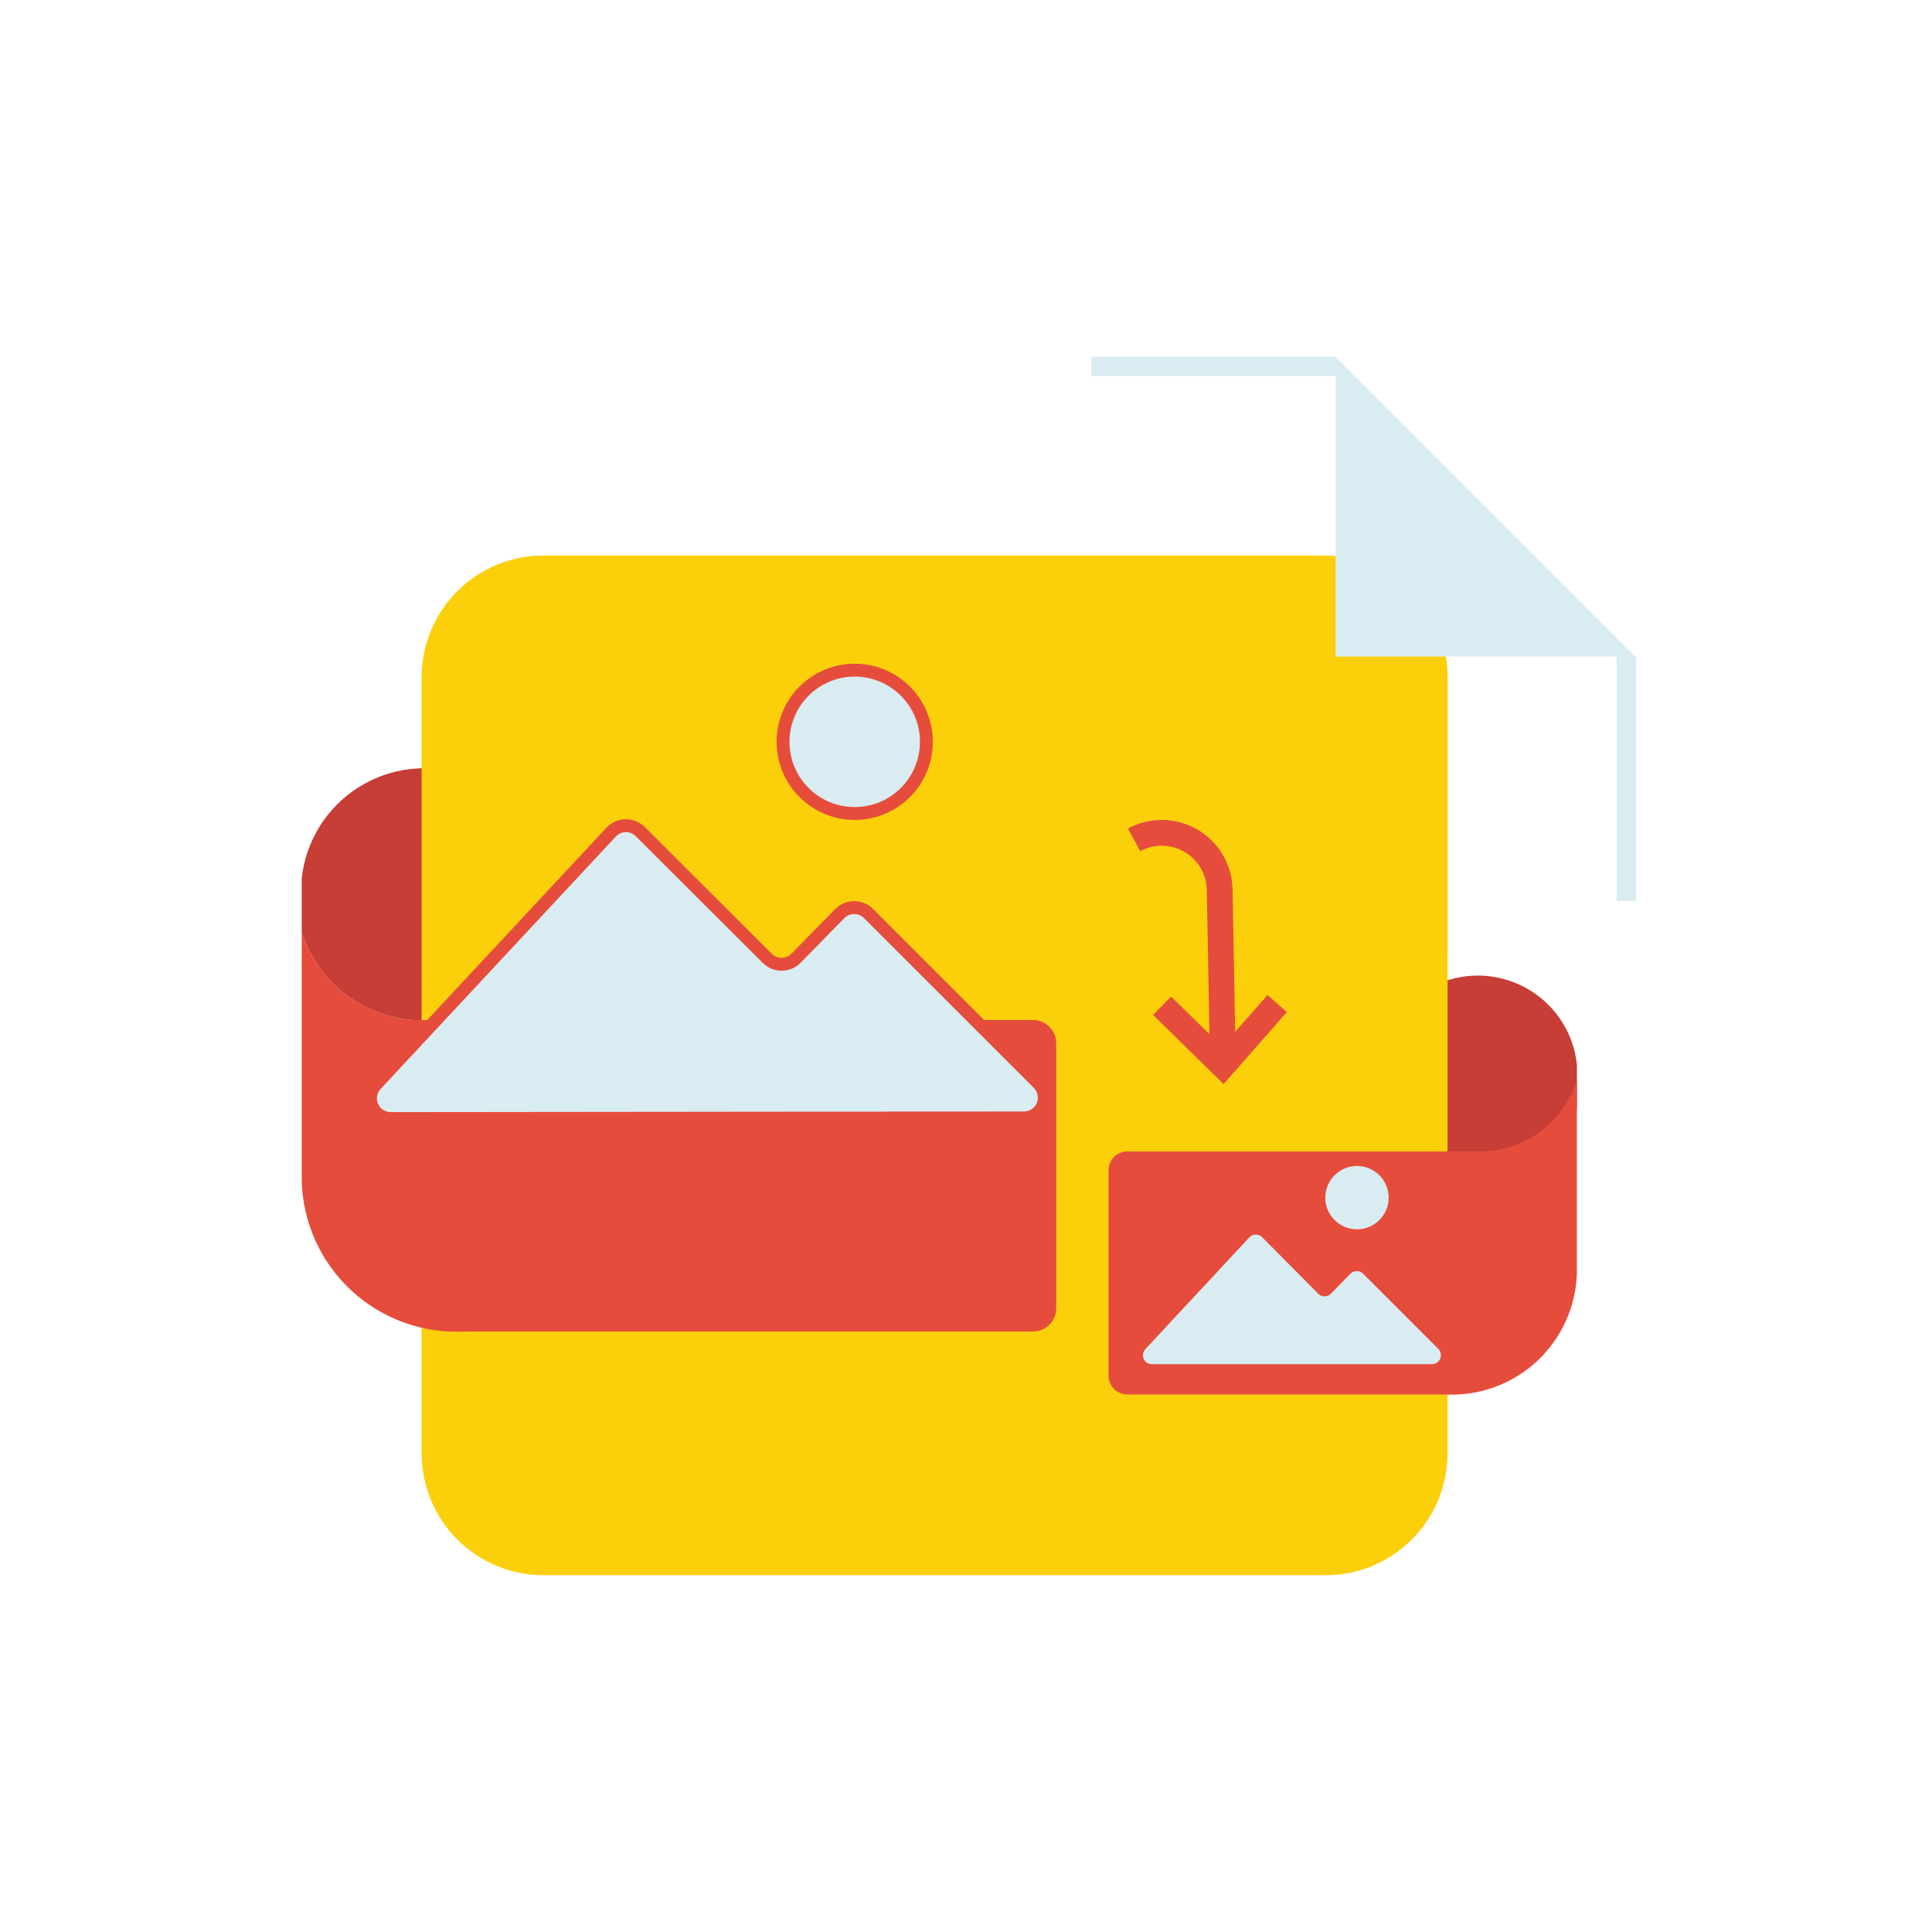
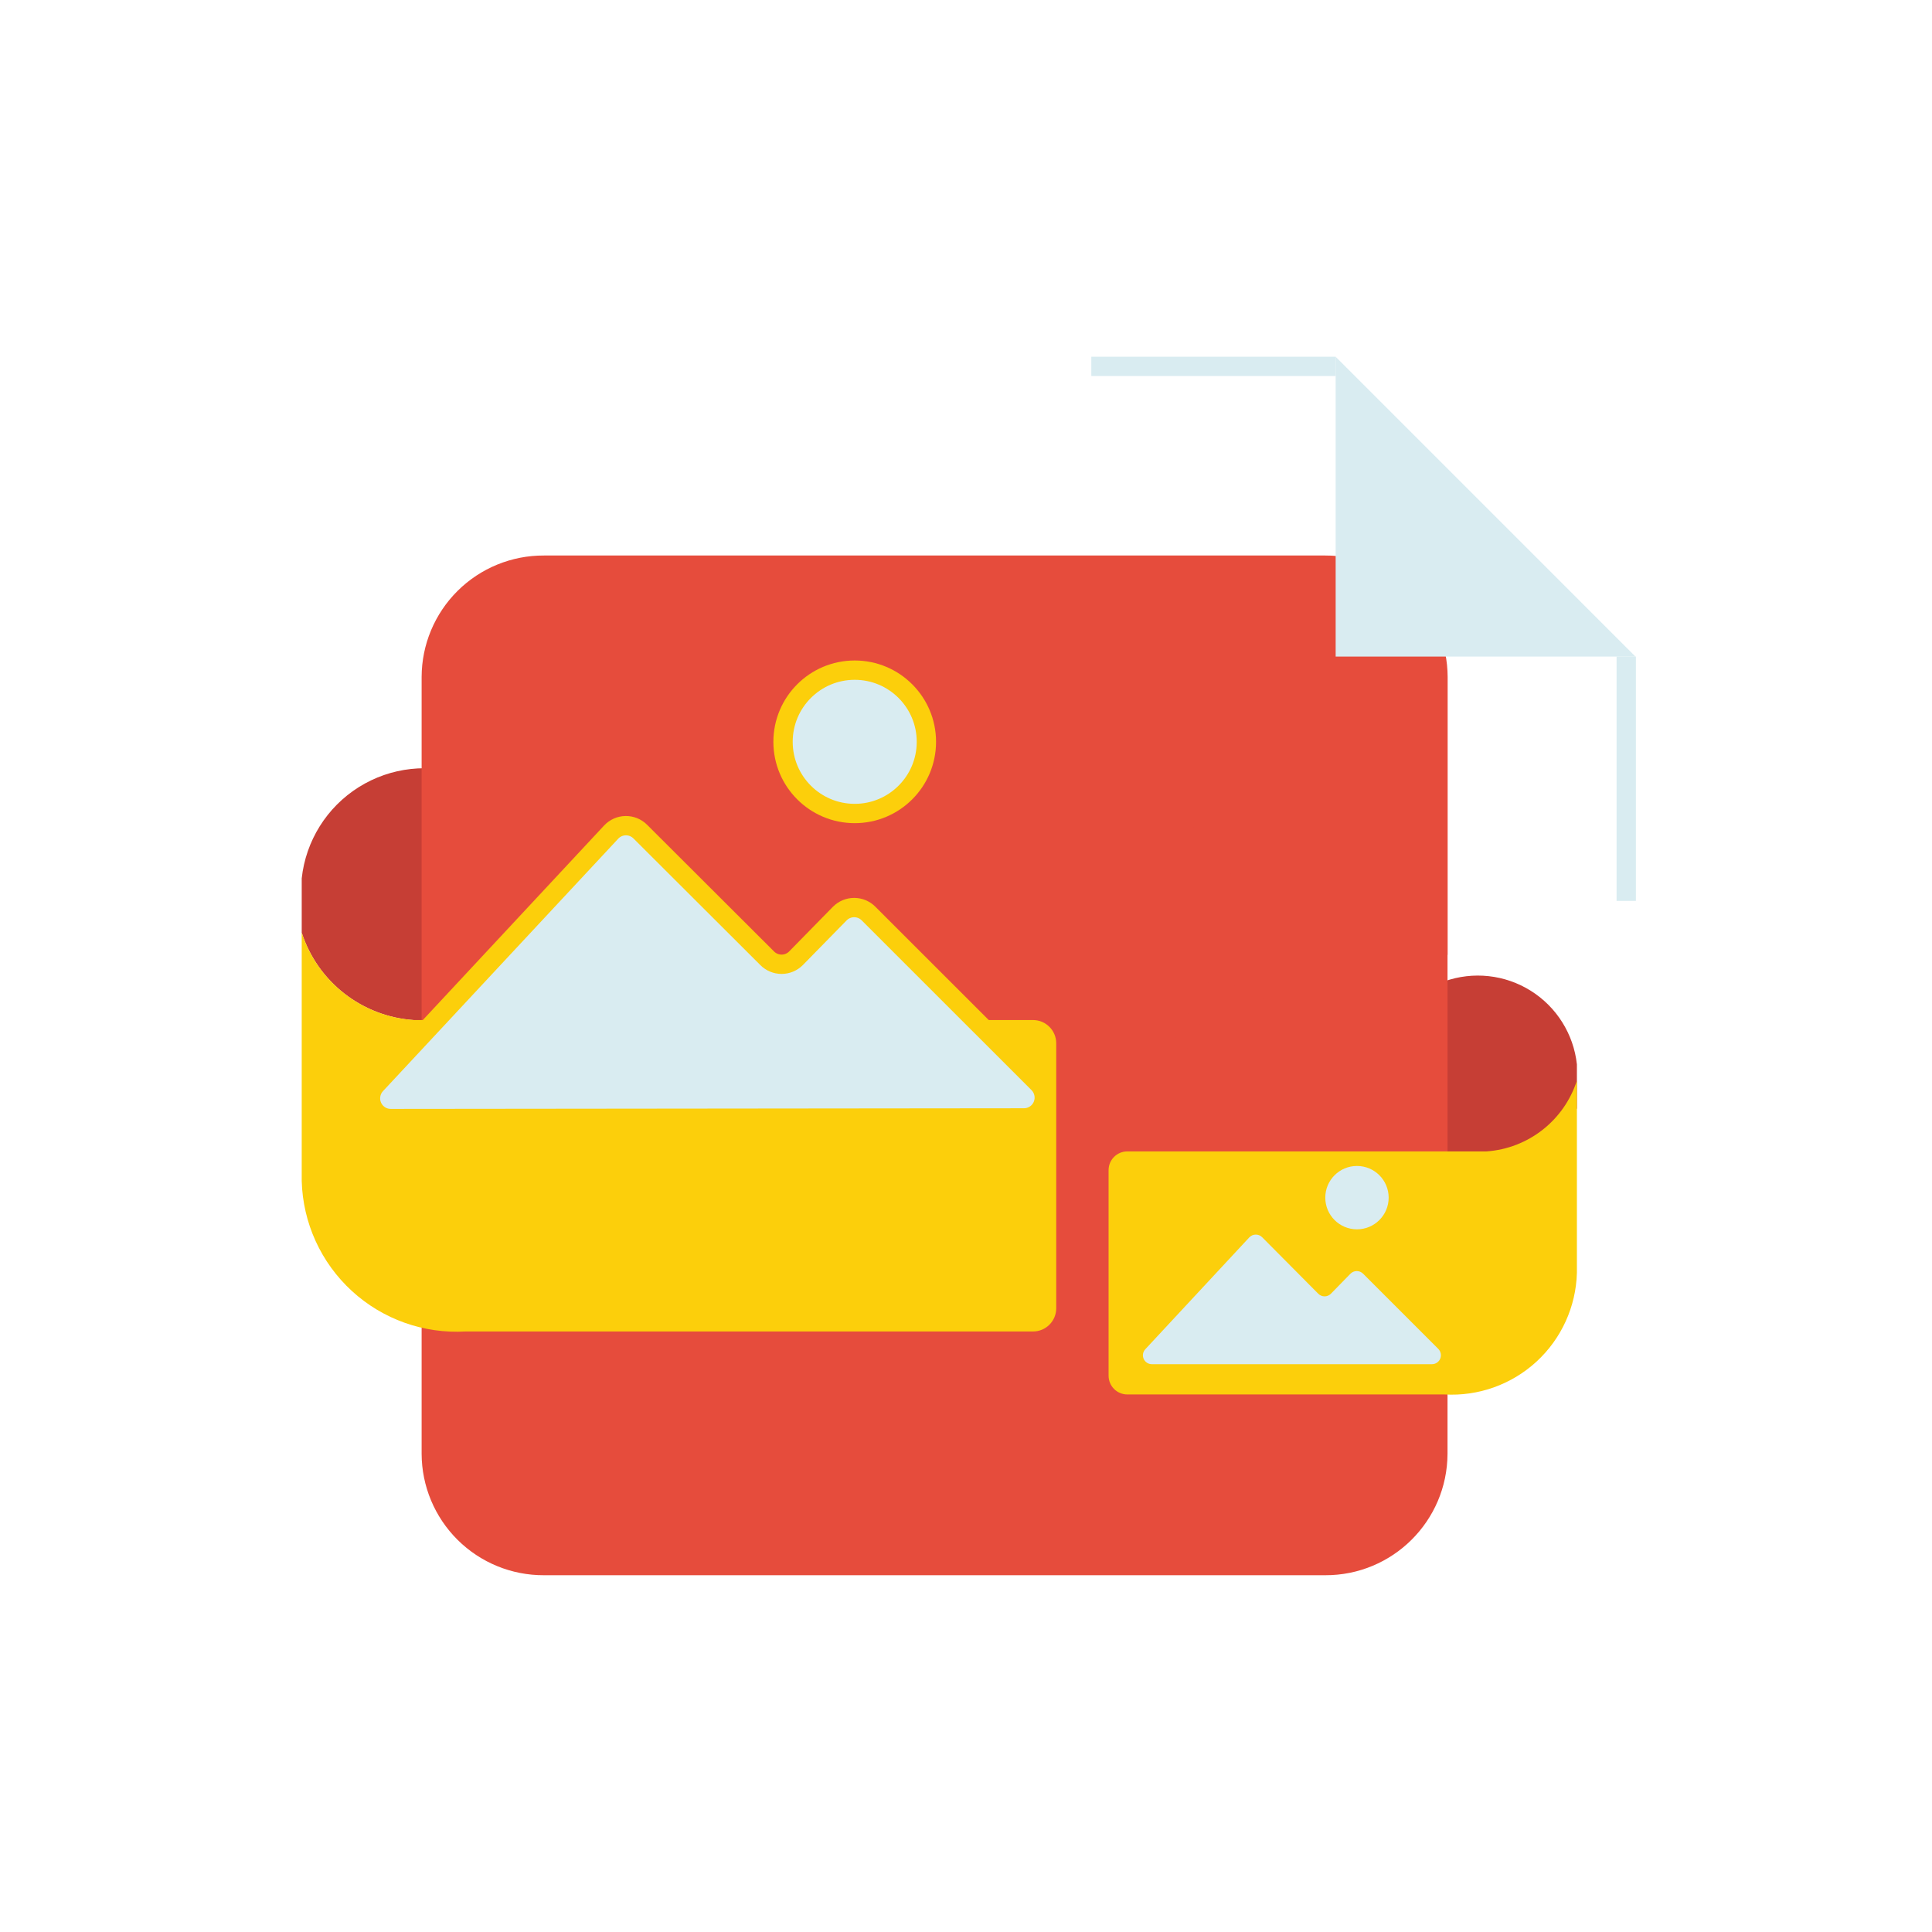
<svg xmlns="http://www.w3.org/2000/svg" viewBox="0 0 300 300">
  <g id="Layer_4" data-name="Layer 4">
    <path d="M244.86,165.27v6.82a15.91,15.91,0,0,1-14.06,11h-6.5V152.38a15.47,15.47,0,0,1,20.56,12.89Z" fill="#c63e35" />
    <path d="M46.85,136.36v8.46A19.68,19.68,0,0,0,64.26,158.4h8.06v-38a19.16,19.16,0,0,0-25.47,16Z" fill="#c63e35" />
-     <path d="M224.77,148.26v77.48a18.93,18.93,0,0,1-19,18.86H84.47a18.91,18.91,0,0,1-19-18.86V105.12a18.91,18.91,0,0,1,19-18.86H205.79a18.92,18.92,0,0,1,19,18.86v43.14Z" fill="#fccf0b" />
+     <path d="M224.77,148.26v77.48a18.93,18.93,0,0,1-19,18.86H84.47a18.91,18.91,0,0,1-19-18.86V105.12a18.91,18.91,0,0,1,19-18.86H205.79a18.92,18.92,0,0,1,19,18.86v43.14Z" fill="#e64c3c" />
    <polygon points="253.96 101.95 207.4 101.95 207.4 55.4 209.07 57.07 252.52 100.52 253.47 101.47 253.96 101.95" fill="#d9ecf1" />
    <polyline points="252.52 139.89 252.52 103.38 252.52 101.95" fill="none" stroke="#d9ecf1" stroke-miterlimit="10" stroke-width="3" />
    <polyline points="207.4 56.89 170.89 56.89 169.46 56.89" fill="none" stroke="#d9ecf1" stroke-miterlimit="10" stroke-width="3" />
    <path d="M176.1,130.41h0A9,9,0,0,1,189.39,138l.5,27.43" fill="none" stroke="#e64c3c" stroke-miterlimit="10" stroke-width="4" />
    <polyline points="180.45 156.17 189.89 165.43 198.32 155.83" fill="none" stroke="#e64c3c" stroke-miterlimit="10" stroke-width="4" />
-     <path d="M46.85,144.82v38.56a24.06,24.06,0,0,0,25.47,23.37h88.09a3.6,3.6,0,0,0,3.6-3.6V162a3.61,3.61,0,0,0-3.6-3.61H64.26a19.68,19.68,0,0,1-17.41-13.58Z" fill="#e64c3c" />
-     <path d="M60.67,173.69l98.35-.1a3.15,3.15,0,0,0,2.22-5.37l-26.37-26.36a3.14,3.14,0,0,0-4.47,0l-6.8,6.94a3.15,3.15,0,0,1-4.47,0L99.42,129.13a3.14,3.14,0,0,0-4.52.08l-36.53,39.2A3.14,3.14,0,0,0,60.67,173.69Z" fill="#d9ecf1" stroke="#e64c3c" stroke-miterlimit="10" stroke-width="2" />
-     <circle cx="132.72" cy="115.19" r="11.13" fill="#d9ecf1" stroke="#e64c3c" stroke-miterlimit="10" stroke-width="2" />
-     <path d="M244.86,167.82v29.84a19.44,19.44,0,0,1-20.56,18.87H175.05a2.91,2.91,0,0,1-2.91-2.91V181.7a2.91,2.91,0,0,1,2.91-2.91H230.8a15.91,15.91,0,0,0,14.06-11Z" fill="#e64c3c" />
+     <path d="M46.85,144.82v38.56a24.06,24.06,0,0,0,25.47,23.37h88.09a3.6,3.6,0,0,0,3.6-3.6V162a3.61,3.61,0,0,0-3.6-3.61H64.26a19.68,19.68,0,0,1-17.41-13.58Z" fill="#fccf0b" />
+     <path d="M60.67,173.69l98.35-.1a3.15,3.15,0,0,0,2.22-5.37l-26.37-26.36a3.14,3.14,0,0,0-4.47,0l-6.8,6.94a3.15,3.15,0,0,1-4.47,0L99.42,129.13a3.14,3.14,0,0,0-4.52.08l-36.53,39.2A3.14,3.14,0,0,0,60.67,173.69Z" fill="#d9ecf1" stroke="#fccf0b" stroke-miterlimit="10" stroke-width="3" />
+     <circle cx="132.72" cy="115.19" r="11.13" fill="#d9ecf1" stroke="#fccf0b" stroke-miterlimit="10" stroke-width="3" />
+     <path d="M244.86,167.82v29.84a19.44,19.44,0,0,1-20.56,18.87H175.05a2.91,2.91,0,0,1-2.91-2.91V181.7a2.91,2.91,0,0,1,2.91-2.91H230.8a15.91,15.91,0,0,0,14.06-11Z" fill="#fccf0b" />
    <path d="M178.86,211.83l43.48,0a1.39,1.39,0,0,0,1-2.37l-11.66-11.66a1.38,1.38,0,0,0-2,0l-3,3.07a1.38,1.38,0,0,1-2,0L196,192.13a1.39,1.39,0,0,0-2,0L177.85,209.5A1.38,1.38,0,0,0,178.86,211.83Z" fill="#d9ecf1" />
    <circle cx="210.71" cy="185.97" r="4.92" fill="#d9ecf1" />
  </g>
</svg>
